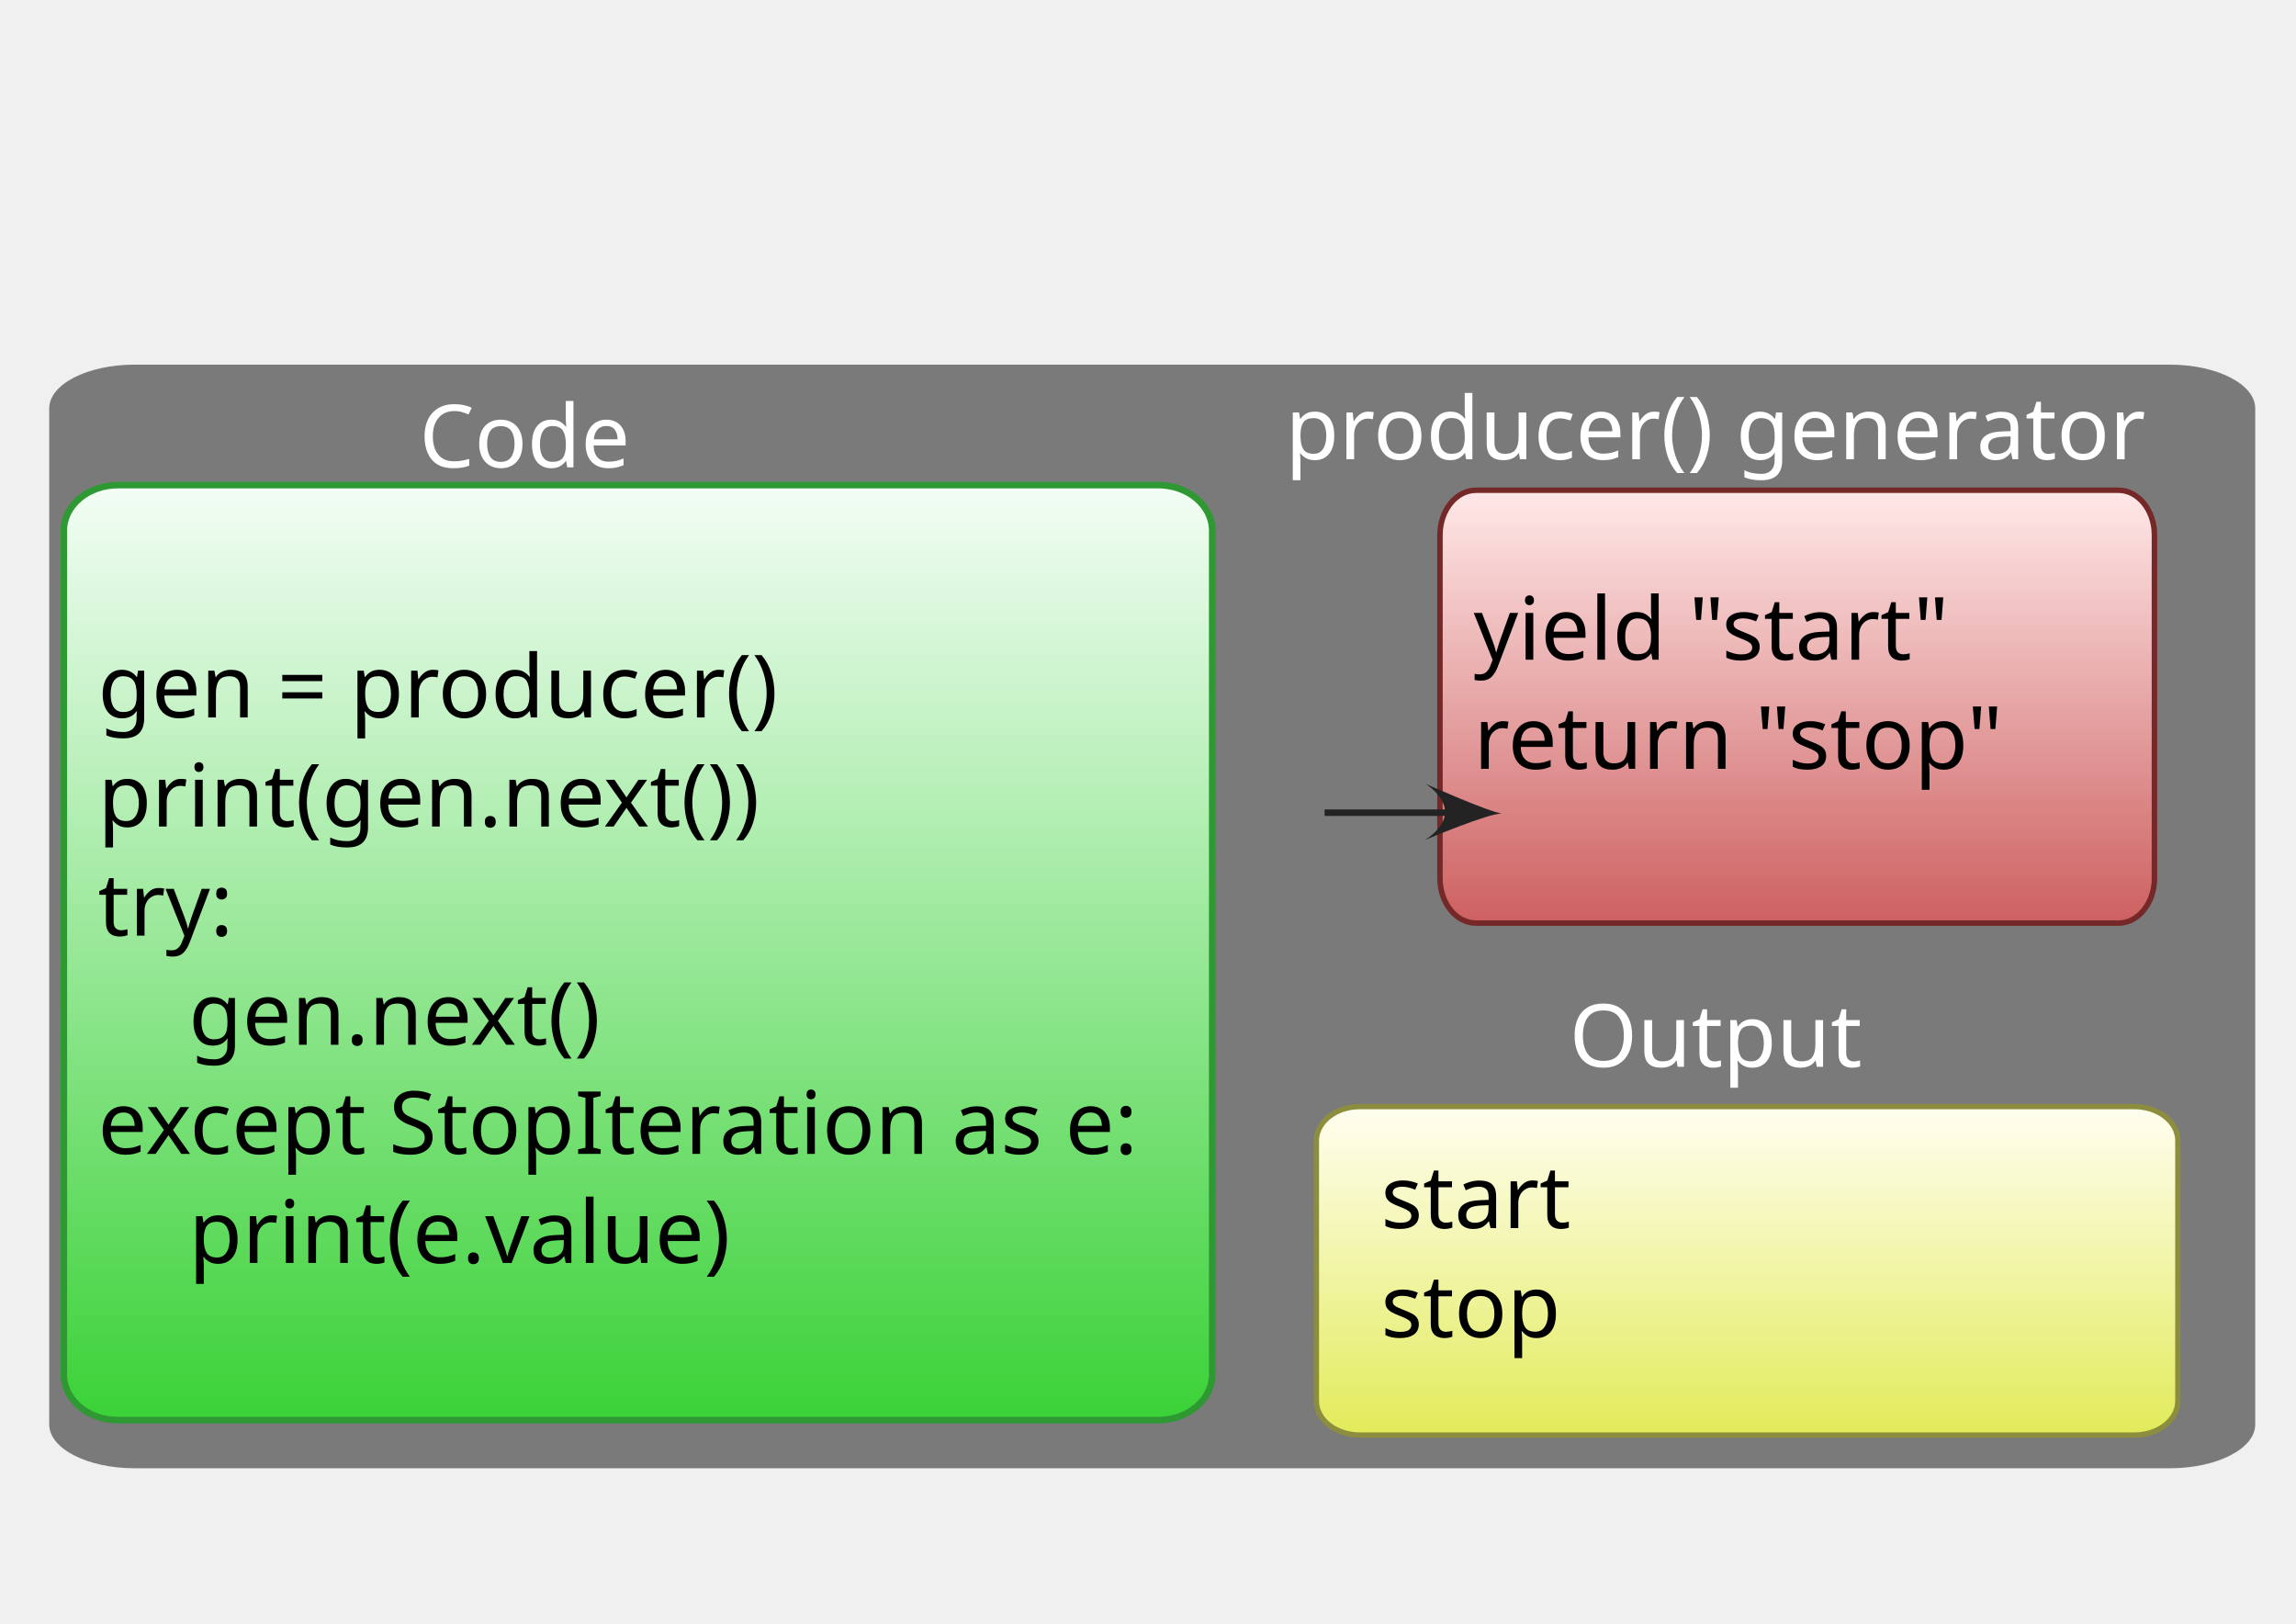
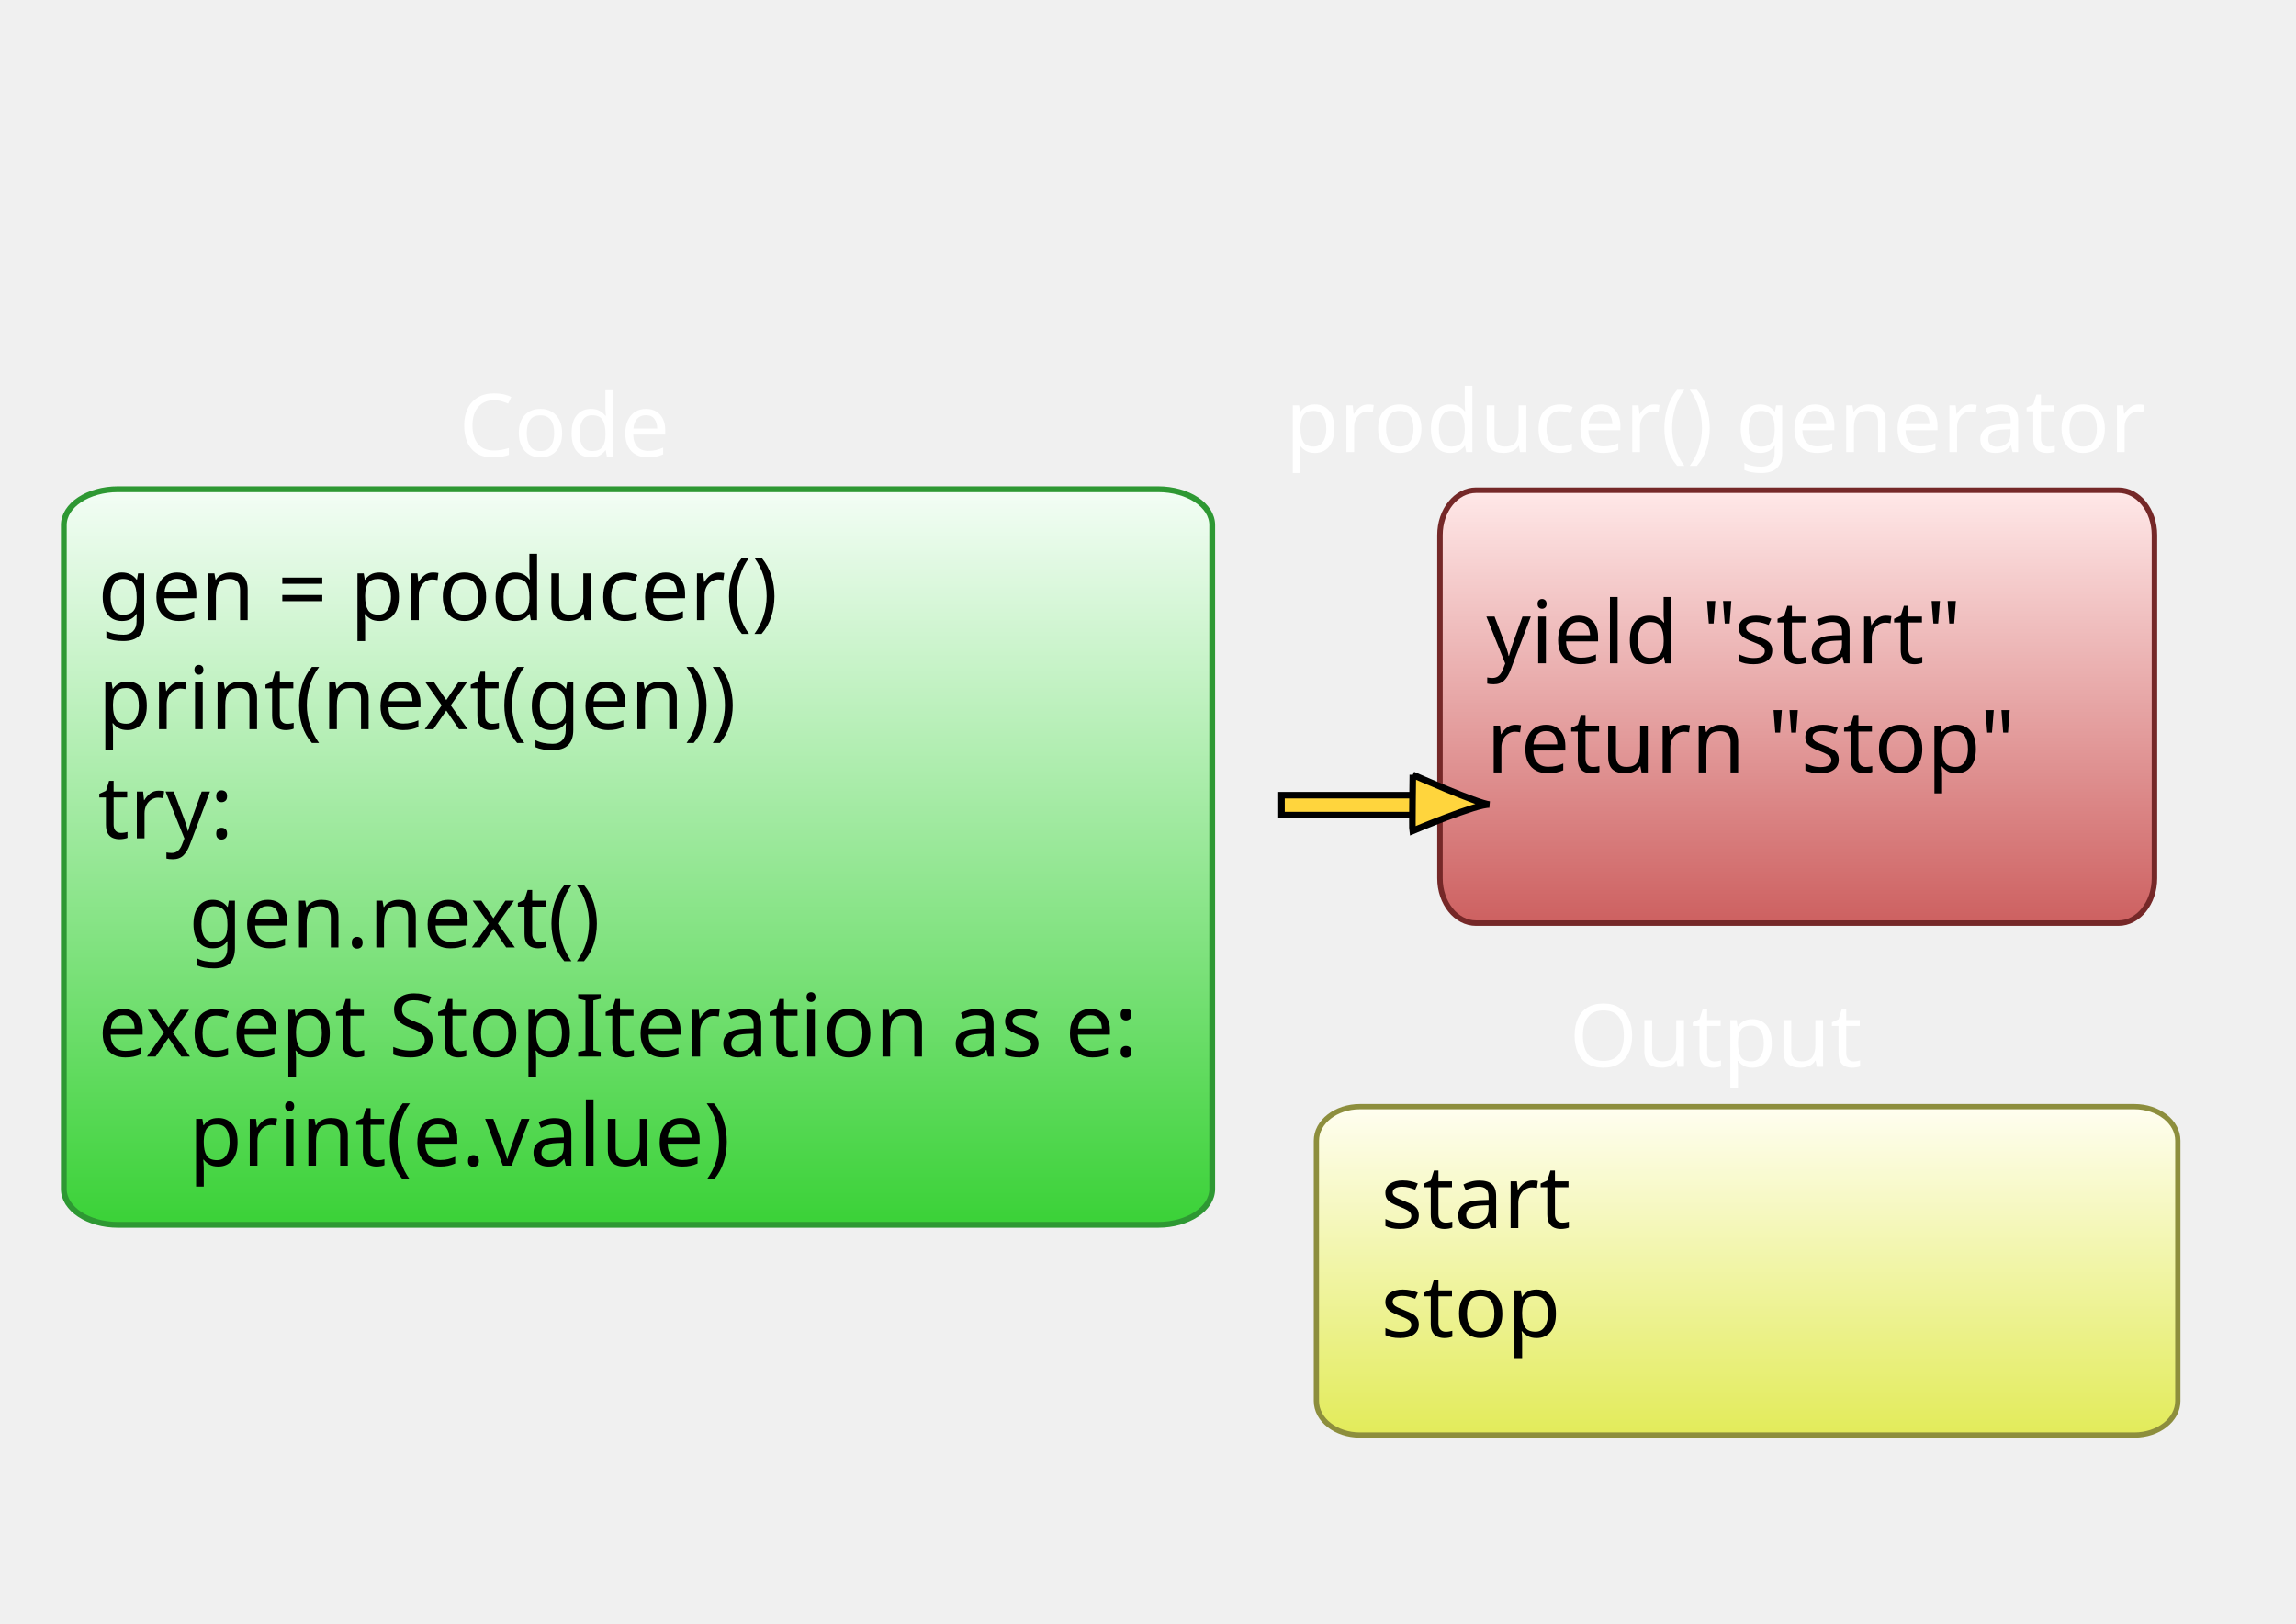
<svg xmlns="http://www.w3.org/2000/svg" xmlns:xlink="http://www.w3.org/1999/xlink" version="1.1" id="svg2" height="744.094" width="1052.362">
  <defs id="defs4">
    <linearGradient id="linearGradient12126">
      <stop style="stop-color:#ffe8e8;stop-opacity:1;" offset="0" id="stop12128" />
      <stop style="stop-color:#cd6060;stop-opacity:1;" offset="1" id="stop12130" />
    </linearGradient>
    <marker orient="auto" refY="0" refX="0" id="DotL" style="overflow:visible">
      <path id="path3982" d="m -2.5,-1 c 0,2.76 -2.24,5 -5,5 -2.76,0 -5,-2.24 -5,-5 0,-2.76 2.24,-5 5,-5 2.76,0 5,2.24 5,5 z" style="fill-rule:evenodd;stroke:#000000;stroke-width:1pt" transform="matrix(0.8,0,0,0.8,5.92,0.8)" />
    </marker>
    <marker id="RazorWire" refX="0" refY="0" orient="auto" style="overflow:visible">
      <path id="path4153" transform="scale(0.8,0.8)" style="fill:#808080;fill-opacity:1;fill-rule:evenodd;stroke:#000000;stroke-width:0.1pt" d="m 0.023,-0.74 0,1.438 -7.781,2.313 18.437,0 -7.187,-2.313 0,-1.438 7.25,-2.156 -18.469,0 7.75,2.156 z" />
    </marker>
    <marker orient="auto" refY="0" refX="0" id="Arrow2Lend" style="overflow:visible">
      <path id="path3942" style="fill-rule:evenodd;stroke-width:0.625;stroke-linejoin:round" d="M 8.719,4.034 -2.207,0.016 8.719,-4.002 c -1.745,2.372 -1.735,5.617 -6e-7,8.035 z" transform="matrix(-1.1,0,0,-1.1,-1.1,0)" />
    </marker>
    <marker orient="auto" refY="0" refX="0" id="Arrow1Lend" style="overflow:visible">
      <path id="path3924" d="M 0,0 5,-5 -12.5,0 5,5 0,0 z" style="fill-rule:evenodd;stroke:#000000;stroke-width:1pt" transform="matrix(-0.8,0,0,-0.8,-10,0)" />
    </marker>
    <linearGradient id="linearGradient3765">
      <stop id="stop3767" offset="0" style="stop-color:#f2feff;stop-opacity:1;" />
      <stop id="stop3769" offset="1" style="stop-color:#41b6ce;stop-opacity:1;" />
    </linearGradient>
    <linearGradient id="linearGradient3755">
      <stop style="stop-color:#b8f1f1;stop-opacity:1;" offset="0" id="stop3757" />
      <stop style="stop-color:#5ac5da;stop-opacity:1;" offset="1" id="stop3759" />
    </linearGradient>
    <linearGradient xlink:href="#linearGradient3765" id="linearGradient3761" x1="328.5" y1="172.362" x2="334.357" y2="552.362" gradientUnits="userSpaceOnUse" gradientTransform="matrix(0.6143788,0,0,0.4866711,176.4746,449.7801)" />
    <linearGradient xlink:href="#linearGradient3765-7" id="linearGradient3761-8" x1="328.5" y1="172.362" x2="334.357" y2="552.362" gradientUnits="userSpaceOnUse" gradientTransform="matrix(0.6143788,0,0,0.6431323,188.5043,-52.64542)" />
    <linearGradient id="linearGradient3765-7">
      <stop id="stop3767-4" offset="0" style="stop-color:#f2fdf4;stop-opacity:1;" />
      <stop id="stop3769-3" offset="1" style="stop-color:#3cd239;stop-opacity:1;" />
    </linearGradient>
-     <linearGradient y2="548.954" x2="328.5" y1="172.362" x1="328.5" gradientTransform="matrix(1.04673,0,0,1.119219,-60.46266,340.8581)" gradientUnits="userSpaceOnUse" id="linearGradient5906" xlink:href="#linearGradient3765-7" />
+     <linearGradient y2="548.954" x2="328.5" y1="172.362" x1="328.5" gradientTransform="matrix(1.04673,0,0,0.8804904,-60.46266,383.2202)" gradientUnits="userSpaceOnUse" id="linearGradient5906" xlink:href="#linearGradient3765-7" />
    <marker orient="auto" refY="0" refX="0" id="Arrow1Lend-4" style="overflow:visible">
      <path id="path3924-0" d="M 0,0 5,-5 -12.5,0 5,5 0,0 z" style="fill-rule:evenodd;stroke:#000000;stroke-width:1pt" transform="matrix(-0.8,0,0,-0.8,-10,0)" />
    </marker>
    <linearGradient xlink:href="#linearGradient12126" id="linearGradient12140" x1="879.429" y1="523.279" x2="879.429" y2="707.26" gradientUnits="userSpaceOnUse" gradientTransform="matrix(0.7427041,0,0,1.078099,195.1382,-30.84634)" />
    <linearGradient xlink:href="#linearGradient12126-6" id="linearGradient12140-4" x1="879.429" y1="523.279" x2="883.507" y2="706.591" gradientUnits="userSpaceOnUse" gradientTransform="matrix(0.9957622,0,0,1.142415,-67.42616,-69.40973)" />
    <linearGradient id="linearGradient12126-6">
      <stop style="stop-color:#fffef0;stop-opacity:1;" offset="0" id="stop12128-6" />
      <stop style="stop-color:#e2eb59;stop-opacity:1;" offset="1" id="stop12130-1" />
    </linearGradient>
    <linearGradient y2="707.709" x2="879.429" y1="523.279" x1="879.429" gradientTransform="matrix(0.8954408,0,0,0.8179006,42.90365,387.6943)" gradientUnits="userSpaceOnUse" id="linearGradient12157" xlink:href="#linearGradient12126-6" />
  </defs>
  <g id="layer1" transform="translate(0,-308.2677)">
-     <rect style="fill:#7a7a7a;fill-opacity:1;fill-rule:nonzero;stroke:none" id="rect7304" width="1011.113" height="505.758" x="22.56" y="475.371" rx="39.121" ry="20.051" />
-     <rect style="fill:url(#linearGradient5906);fill-opacity:1;fill-rule:nonzero;stroke:#2e9833;stroke-width:3;stroke-linecap:butt;stroke-linejoin:round;stroke-miterlimit:4;stroke-opacity:1;stroke-dasharray:none" id="rect2985-0" width="526.356" height="428.501" x="29.257" y="530.571" rx="24.822" ry="20.862" />
-     <text xml:space="preserve" style="font-size:40px;font-style:normal;font-variant:normal;font-weight:normal;font-stretch:normal;line-height:125%;letter-spacing:0px;word-spacing:0px;fill:#ffffff;fill-opacity:1;stroke:none;font-family:Comfortaa;-inkscape-font-specification:Comfortaa" x="589.138" y="518.748" id="text3771-4">
-       <tspan id="tspan3773-6" x="589.138" y="518.748">producer() generator</tspan>
+     <rect style="fill:url(#linearGradient5906);fill-opacity:1;fill-rule:nonzero;stroke:#2e9833;stroke-width:2.661;stroke-linecap:butt;stroke-linejoin:round;stroke-miterlimit:4;stroke-opacity:1;stroke-dasharray:none" id="rect2985-0" width="526.356" height="337.102" x="29.257" y="532.468" rx="24.822" ry="16.412" />
+     <text xml:space="preserve" style="font-size:40px;font-style:normal;font-variant:normal;font-weight:normal;font-stretch:normal;line-height:125%;letter-spacing:0px;word-spacing:0px;fill:#ffffff;fill-opacity:1;stroke:none;font-family:Comfortaa;-inkscape-font-specification:Comfortaa" x="589.138" y="515.446" id="text3771-4">
+       <tspan id="tspan3773-6" x="589.138" y="515.446">producer() generator</tspan>
    </text>
    <rect style="fill:url(#linearGradient12140);fill-opacity:1;fill-rule:nonzero;stroke:#752828;stroke-width:2.517;stroke-linecap:butt;stroke-linejoin:round;stroke-miterlimit:4;stroke-opacity:1;stroke-dasharray:none" id="rect11120-3" width="327.482" height="198.385" x="660.003" y="532.922" rx="16.551" ry="20.564" />
-     <text xml:space="preserve" style="font-size:40px;font-style:normal;font-weight:normal;line-height:125%;letter-spacing:0px;word-spacing:0px;fill:#ffffff;fill-opacity:1;stroke:none;font-family:Sans" x="192.152" y="522.439" id="text5865-6-8-9">
-       <tspan x="192.152" y="522.439" style="font-style:normal;font-variant:normal;font-weight:normal;font-stretch:normal;fill:#ffffff;fill-opacity:1;font-family:Comfortaa;-inkscape-font-specification:Comfortaa" id="tspan11114-1">Code</tspan>
+     <text xml:space="preserve" style="font-size:40px;font-style:normal;font-weight:normal;line-height:125%;letter-spacing:0px;word-spacing:0px;fill:#ffffff;fill-opacity:1;stroke:none;font-family:Sans" x="210.318" y="517.485" id="text5865-6-8-9">
+       <tspan x="210.318" y="517.485" style="font-style:normal;font-variant:normal;font-weight:normal;font-stretch:normal;fill:#ffffff;fill-opacity:1;font-family:Comfortaa;-inkscape-font-specification:Comfortaa" id="tspan11114-1">Code</tspan>
    </text>
-     <text xml:space="preserve" style="font-size:40px;font-style:normal;font-weight:normal;line-height:125%;letter-spacing:0px;word-spacing:0px;fill:#000000;fill-opacity:1;stroke:none;font-family:Sans" x="44.879" y="637.044" id="text5865-6">
-       <tspan x="44.879" y="637.044" style="font-style:normal;font-variant:normal;font-weight:normal;font-stretch:normal;fill:#000000;fill-opacity:1;font-family:Comfortaa;-inkscape-font-specification:Comfortaa" id="tspan7773">gen = producer()</tspan>
-       <tspan x="44.879" y="687.044" style="font-style:normal;font-variant:normal;font-weight:normal;font-stretch:normal;fill:#000000;fill-opacity:1;font-family:Comfortaa;-inkscape-font-specification:Comfortaa" id="tspan3951">print(gen.next())</tspan>
-       <tspan x="44.879" y="737.044" style="font-style:normal;font-variant:normal;font-weight:normal;font-stretch:normal;fill:#000000;fill-opacity:1;font-family:Comfortaa;-inkscape-font-specification:Comfortaa" id="tspan3953">try:</tspan>
-       <tspan x="44.879" y="787.044" style="font-style:normal;font-variant:normal;font-weight:normal;font-stretch:normal;fill:#000000;fill-opacity:1;font-family:Comfortaa;-inkscape-font-specification:Comfortaa" id="tspan3963">    gen.next()</tspan>
-       <tspan x="44.879" y="837.044" style="font-style:normal;font-variant:normal;font-weight:normal;font-stretch:normal;fill:#000000;fill-opacity:1;font-family:Comfortaa;-inkscape-font-specification:Comfortaa" id="tspan3957">except StopIteration as e:</tspan>
-       <tspan x="44.879" y="887.044" style="font-style:normal;font-variant:normal;font-weight:normal;font-stretch:normal;fill:#000000;fill-opacity:1;font-family:Comfortaa;-inkscape-font-specification:Comfortaa" id="tspan3961">    print(e.value)</tspan>
+     <text xml:space="preserve" style="font-size:40px;font-style:normal;font-weight:normal;line-height:125%;letter-spacing:0px;word-spacing:0px;fill:#000000;fill-opacity:1;stroke:none;font-family:Sans" x="44.879" y="592.455" id="text5865-6">
+       <tspan x="44.879" y="592.455" style="font-style:normal;font-variant:normal;font-weight:normal;font-stretch:normal;fill:#000000;fill-opacity:1;font-family:Comfortaa;-inkscape-font-specification:Comfortaa" id="tspan7773">gen = producer()</tspan>
+       <tspan x="44.879" y="642.455" style="font-style:normal;font-variant:normal;font-weight:normal;font-stretch:normal;fill:#000000;fill-opacity:1;font-family:Comfortaa;-inkscape-font-specification:Comfortaa" id="tspan3951">print(next(gen))</tspan>
+       <tspan x="44.879" y="692.455" style="font-style:normal;font-variant:normal;font-weight:normal;font-stretch:normal;fill:#000000;fill-opacity:1;font-family:Comfortaa;-inkscape-font-specification:Comfortaa" id="tspan3953">try:</tspan>
+       <tspan x="44.879" y="742.455" style="font-style:normal;font-variant:normal;font-weight:normal;font-stretch:normal;fill:#000000;fill-opacity:1;font-family:Comfortaa;-inkscape-font-specification:Comfortaa" id="tspan3963">    gen.next()</tspan>
+       <tspan x="44.879" y="792.455" style="font-style:normal;font-variant:normal;font-weight:normal;font-stretch:normal;fill:#000000;fill-opacity:1;font-family:Comfortaa;-inkscape-font-specification:Comfortaa" id="tspan3957">except StopIteration as e:</tspan>
+       <tspan x="44.879" y="842.455" style="font-style:normal;font-variant:normal;font-weight:normal;font-stretch:normal;fill:#000000;fill-opacity:1;font-family:Comfortaa;-inkscape-font-specification:Comfortaa" id="tspan3961">    print(e.value)</tspan>
    </text>
    <rect style="fill:url(#linearGradient12157);fill-opacity:1;fill-rule:nonzero;stroke:#8d8e3d;stroke-width:2.407;stroke-linecap:butt;stroke-linejoin:round;stroke-miterlimit:4;stroke-opacity:1;stroke-dasharray:none" id="rect11120-3-8" width="394.828" height="150.505" x="603.368" y="815.398" rx="19.954" ry="15.601" />
    <text xml:space="preserve" style="font-size:40px;font-style:normal;font-weight:normal;line-height:125%;letter-spacing:0px;word-spacing:0px;fill:#ffffff;fill-opacity:1;stroke:none;font-family:Sans" x="719.28" y="797.167" id="text5865-6-8-9-4">
      <tspan x="719.28" y="797.167" style="font-style:normal;font-variant:normal;font-weight:normal;font-stretch:normal;fill:#ffffff;fill-opacity:1;font-family:Comfortaa;-inkscape-font-specification:Comfortaa" id="tspan11114-1-1">Output</tspan>
    </text>
    <text xml:space="preserve" style="font-size:40px;font-style:normal;font-weight:normal;line-height:125%;letter-spacing:0px;word-spacing:0px;fill:#000000;fill-opacity:1;stroke:none;font-family:Sans" x="632.939" y="871.065" id="text5865-6-7">
      <tspan x="632.939" y="871.065" style="font-style:normal;font-variant:normal;font-weight:normal;font-stretch:normal;fill:#000000;fill-opacity:1;font-family:Comfortaa;-inkscape-font-specification:Comfortaa" id="tspan3967">start</tspan>
      <tspan x="632.939" y="921.065" style="font-style:normal;font-variant:normal;font-weight:normal;font-stretch:normal;fill:#000000;fill-opacity:1;font-family:Comfortaa;-inkscape-font-specification:Comfortaa" id="tspan3973">stop</tspan>
    </text>
-     <text xml:space="preserve" style="font-size:40px;font-style:normal;font-variant:normal;font-weight:normal;font-stretch:normal;line-height:125%;letter-spacing:0px;word-spacing:0px;fill:#000000;fill-opacity:1;stroke:none;font-family:Comfortaa;-inkscape-font-specification:Comfortaa" x="675.448" y="610.596" id="text12274">
-       <tspan x="675.448" y="610.596" id="tspan3147">yield "start"</tspan>
-       <tspan x="675.448" y="660.596" id="tspan3149">return "stop"</tspan>
+     <text xml:space="preserve" style="font-size:40px;font-style:normal;font-variant:normal;font-weight:normal;font-stretch:normal;line-height:125%;letter-spacing:0px;word-spacing:0px;fill:#000000;fill-opacity:1;stroke:none;font-family:Comfortaa;-inkscape-font-specification:Comfortaa" x="681.228" y="612.247" id="text12274">
+       <tspan x="681.228" y="612.247" id="tspan3147">yield "start"</tspan>
+       <tspan x="681.228" y="662.247" id="tspan3149">return "stop"</tspan>
    </text>
-     <g id="g3969" transform="translate(44.58949,110.648)">
-       <path id="path5299-9" d="m 562.528,570.044 63.305,0" style="fill:#faff4f;fill-opacity:1;fill-rule:nonzero;stroke:#232323;stroke-width:3;stroke-linecap:butt;stroke-linejoin:round;stroke-miterlimit:4;stroke-opacity:1;stroke-dasharray:none;marker-end:none" />
-       <path id="path7308-2" d="m 608.75,556.809 c 0,0 29.705,13.182 35.206,13.65 -5.698,-0.468 -35.335,12.068 -35.335,12.068 20.433,-13.571 0.129,-25.719 0.129,-25.719 z" style="fill:#232323;fill-opacity:1;fill-rule:nonzero;stroke:none" />
-     </g>
+     <rect style="fill:#ffd53d;fill-opacity:1;stroke:#000000;stroke-width:3;stroke-miterlimit:4;stroke-opacity:1;stroke-dasharray:none" id="rect12135" width="72.387" height="9.131" x="587.372" y="672.677" rx="0" ry="0" />
+     <path style="fill:#ffd53d;fill-opacity:1;fill-rule:nonzero;stroke:#000000;stroke-width:3;stroke-miterlimit:4;stroke-opacity:1;stroke-dasharray:none" d="m 647.56,663.328 c 0,0 29.705,13.182 35.206,13.65 -5.698,-0.468 -35.335,12.068 -35.335,12.068 -0.21,-1.185 0.129,-25.719 0.129,-25.719 z" id="path7308-2" />
  </g>
</svg>
